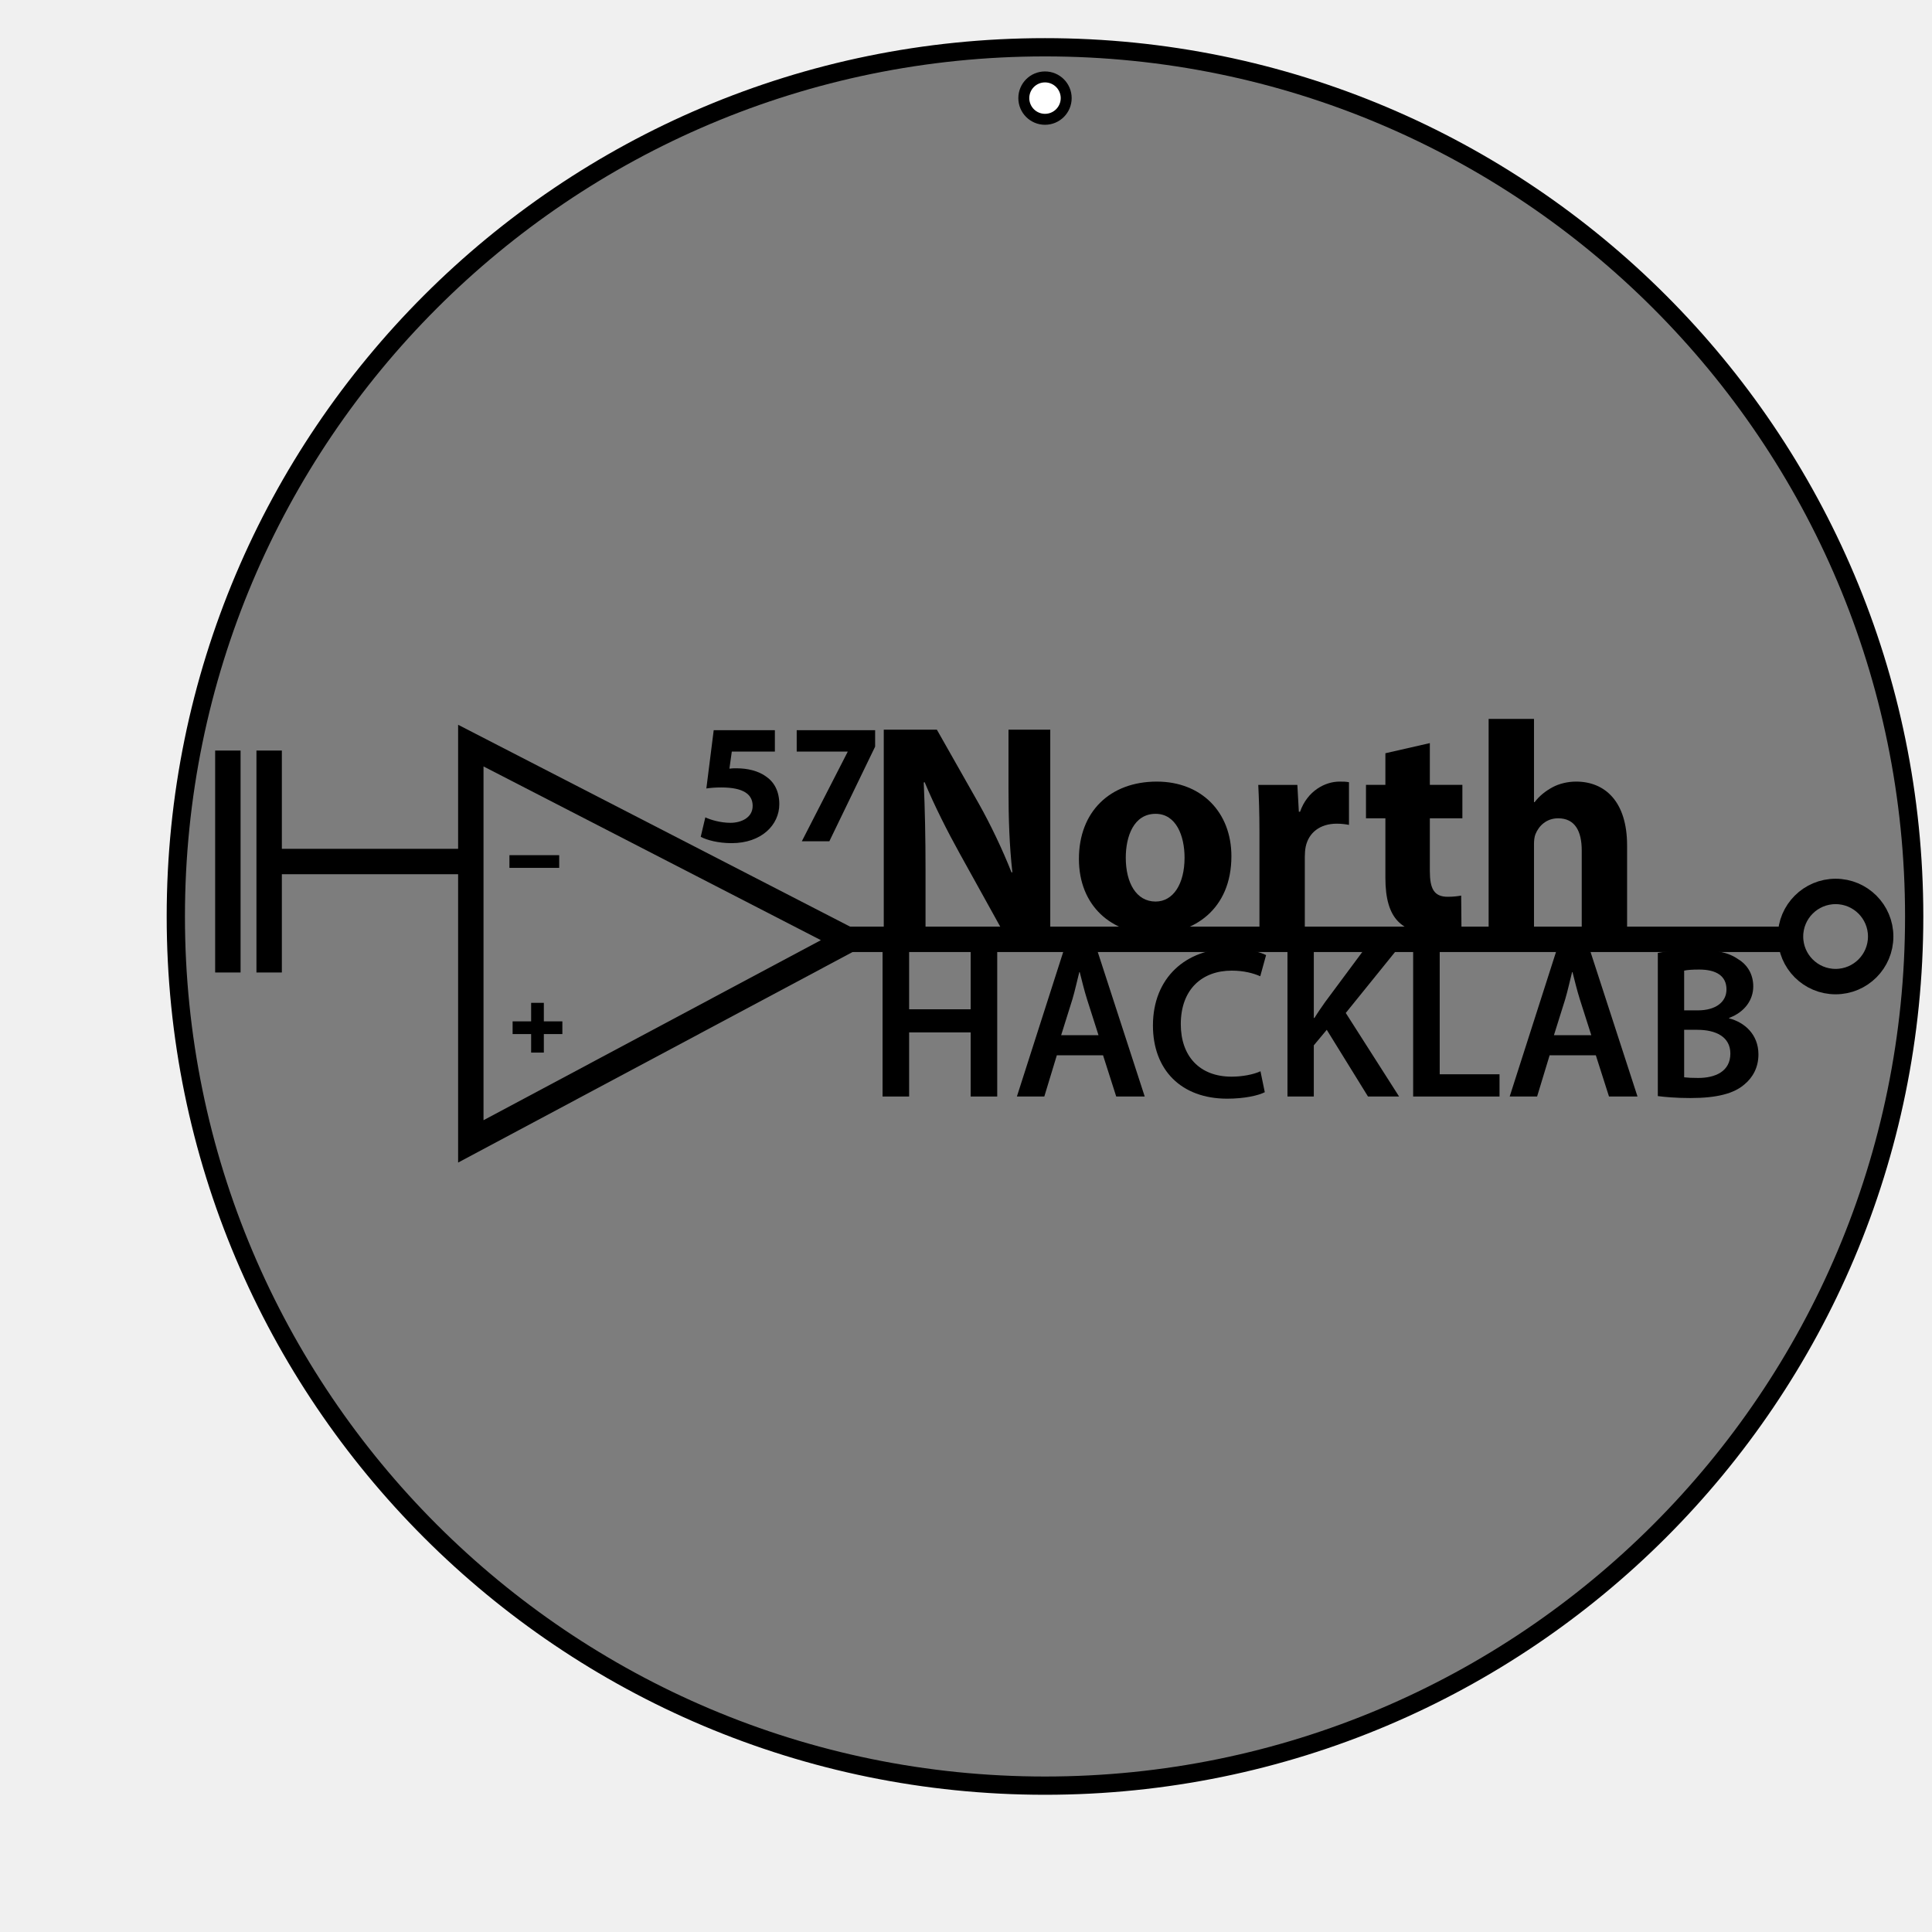
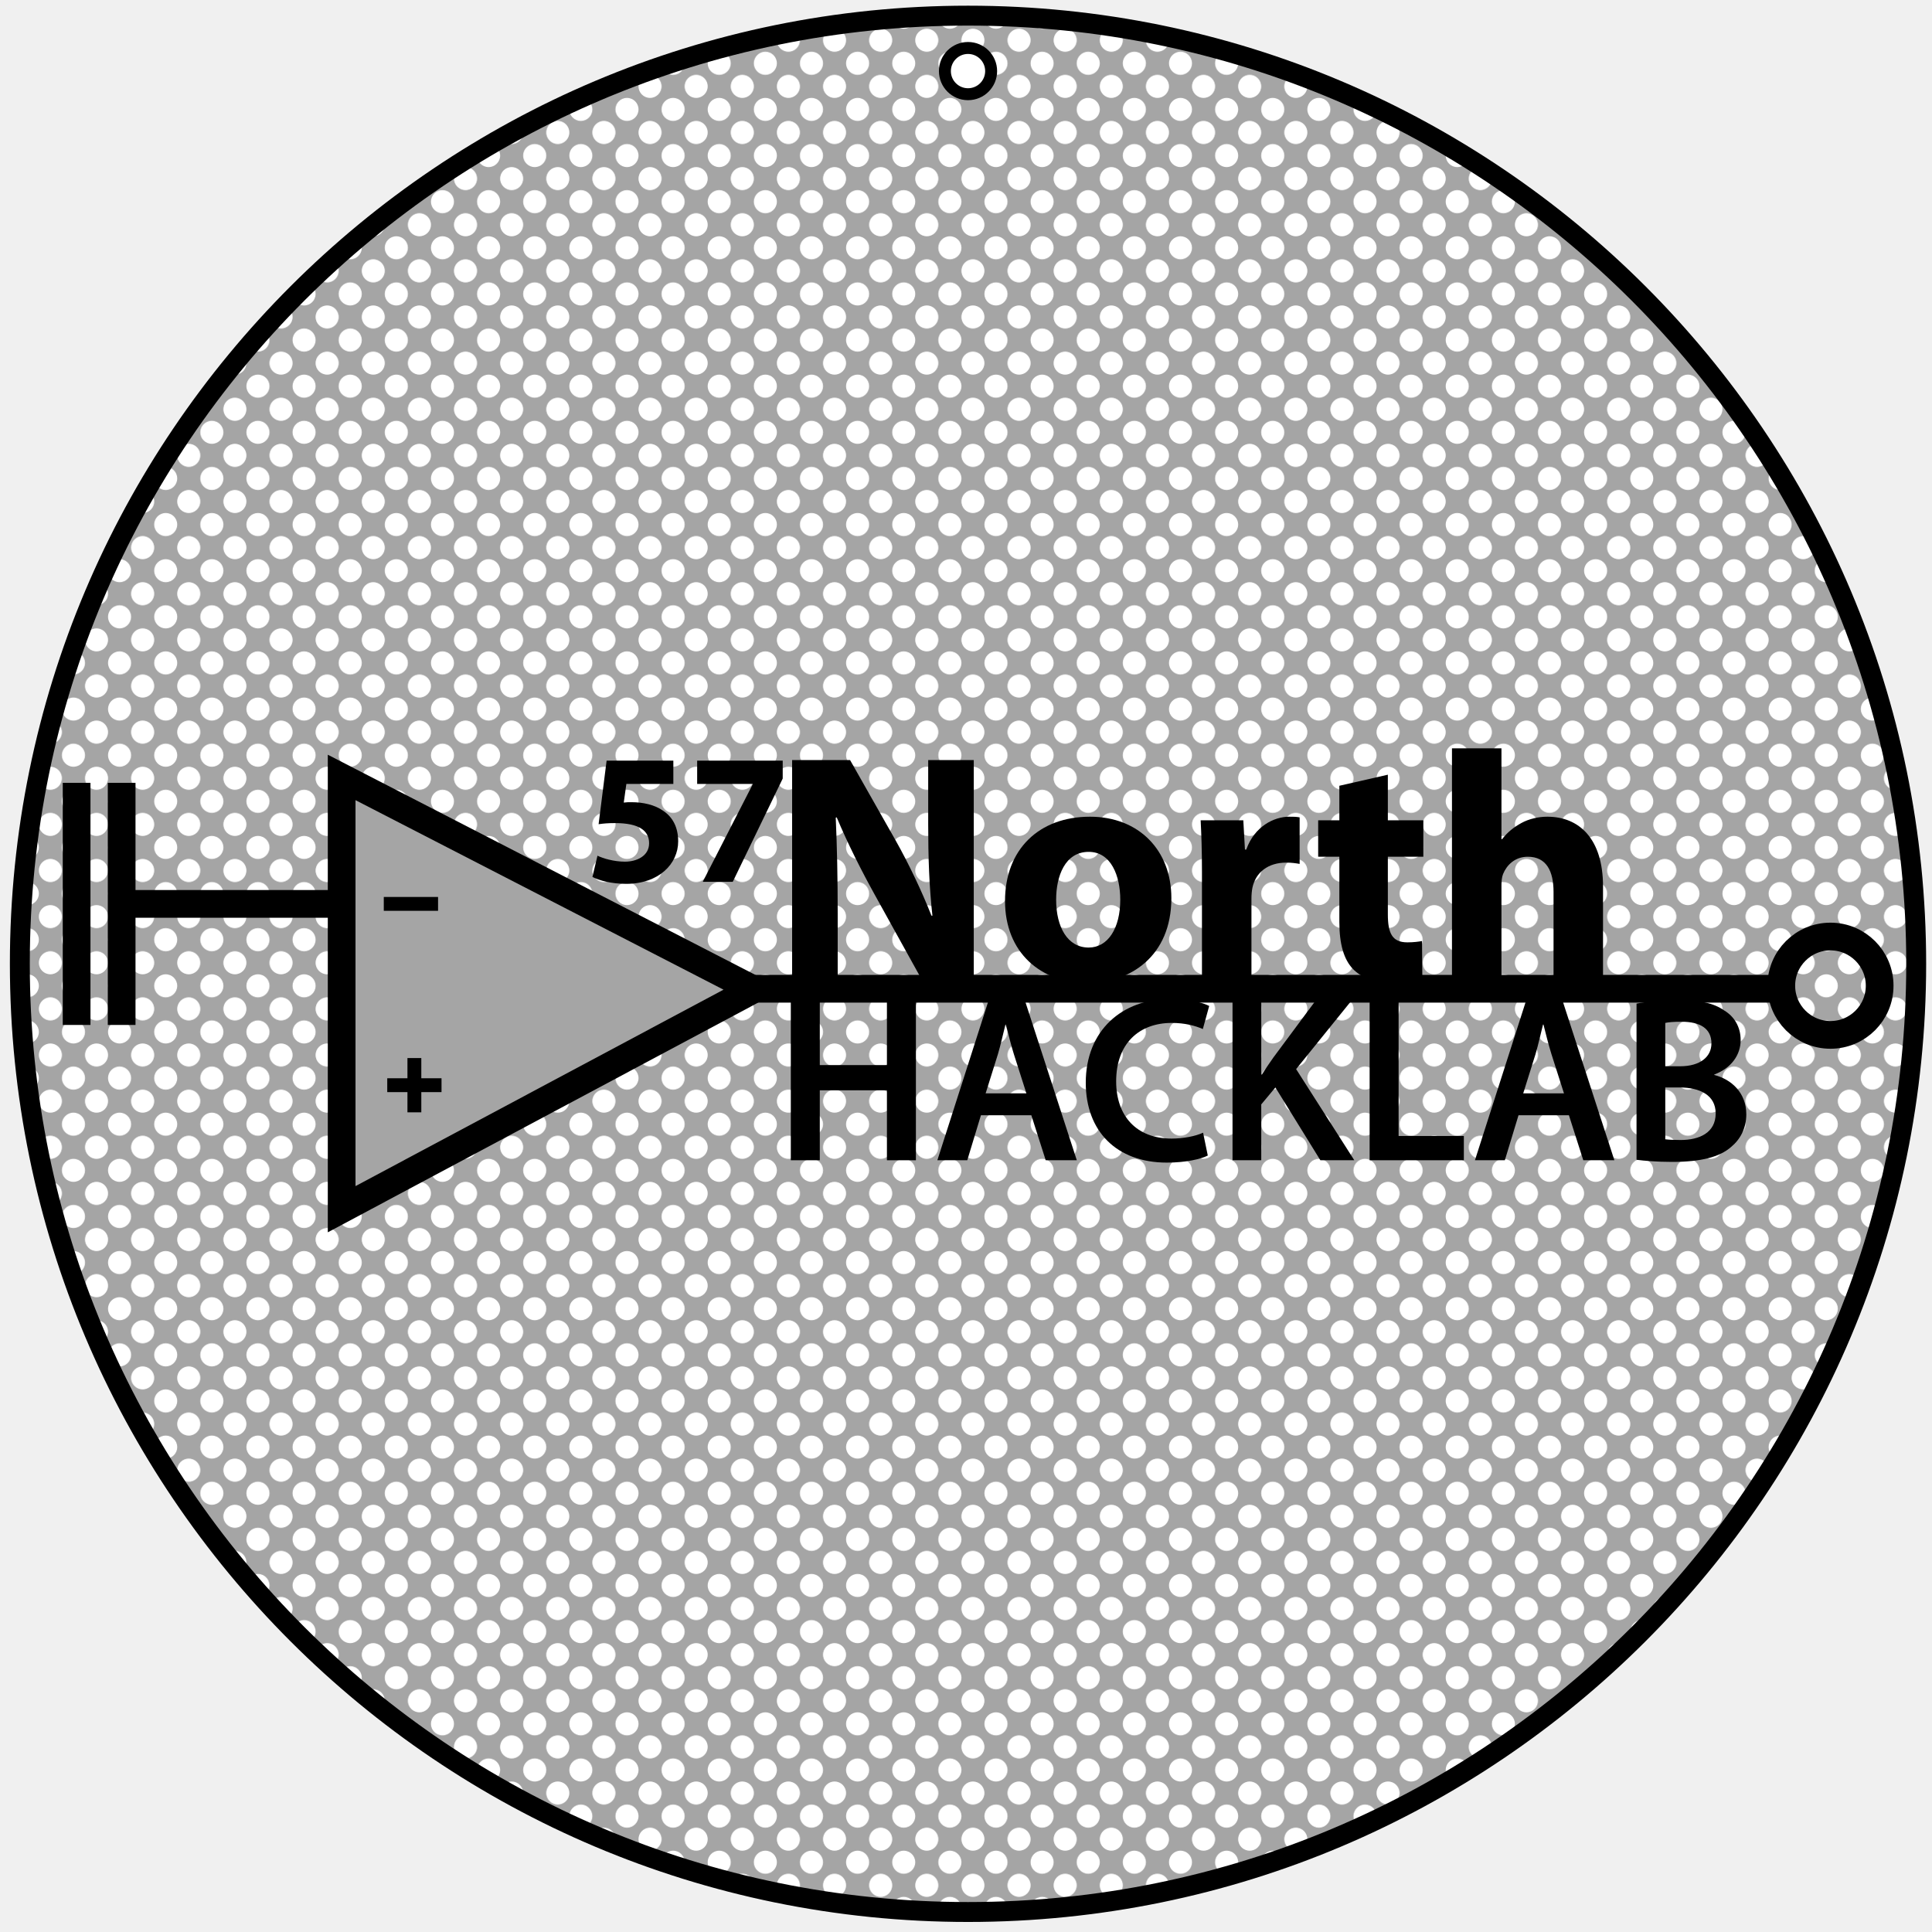
- <svg xmlns="http://www.w3.org/2000/svg" version="1.1" id="Layer_1" x="0px" y="0px" width="400" height="400" viewBox="0 0 400 400" enable-background="new 0 0 285.5 97" xml:space="preserve">
+ <svg xmlns="http://www.w3.org/2000/svg" xmlns:xlink="http://www.w3.org/1999/xlink" version="1.1" id="Layer_1" x="0px" y="0px" width="400" height="400" viewBox="0 0 400 400" enable-background="new 0 0 285.5 97" xml:space="preserve">
  <defs id="defs59">
- 	
- 	
- 	
- 	
- 	
- 	
- 	
- 	
- 	
- </defs>
-   <circle style="fill:#7d7d7d;fill-opacity:1;stroke:#000000;stroke-width:3.78;stroke-dasharray:none;stroke-opacity:1" id="path1" cx="216.356" cy="189.743" r="179.955" />
-   <g id="g1" transform="matrix(1.314997,0,0,1.314997,344.5856,-447.2649)">
+     <pattern xlink:href="#halftones" preserveAspectRatio="xMidYMid" id="pattern10" patternTransform="matrix(0.955,0,0,0.955,-18.21625,-20.31909)" x="0" y="0" />
+     <pattern patternUnits="userSpaceOnUse" width="10" height="10" preserveAspectRatio="xMidYMid" style="fill:#ffffff" id="halftones" x="0" y="0">
+       <g id="fullPattern" style="display:inline" transform="scale(0.1)">
+         <circle style="fill-opacity:1;stroke:none;paint-order:markers fill stroke;stop-color:#000000" id="circle10" cx="50" cy="50" r="25" />
+         <path id="circle37" style="paint-order:markers fill stroke" d="M 25,0 A 25,25 0 0 1 0,25 25,25 0 0 1 -25,0 25,25 0 0 1 0,-25 25,25 0 0 1 25,0 Z" />
+         <path id="circle39" style="paint-order:markers fill stroke" d="M 125,0 A 25,25 0 0 1 100,25 25,25 0 0 1 75,0 25,25 0 0 1 100,-25 25,25 0 0 1 125,0 Z" />
+         <path id="circle43" style="paint-order:markers fill stroke" d="M 25,100 A 25,25 0 0 1 0,125 25,25 0 0 1 -25,100 25,25 0 0 1 0,75 25,25 0 0 1 25,100 Z" />
+         <path id="path10" style="paint-order:markers fill stroke" d="m 125,100 a 25,25 0 0 1 -25,25 25,25 0 0 1 -25,-25 25,25 0 0 1 25,-25 25,25 0 0 1 25,25 z" />
+       </g>
+     </pattern>
+     <clipPath clipPathUnits="userSpaceOnUse" id="clipPath8">
+       <path id="path8" style="stroke-width:0.1;stroke-linecap:square;paint-order:markers fill stroke;stop-color:#000000" d="m -880.828,-187.298 h 1640.84 v 73.282 h -1640.84 z" />
+     </clipPath>
+     <clipPath clipPathUnits="userSpaceOnUse" id="clipPath25">
+       <rect style="fill:#ff0000;stroke:none;stroke-width:3;stroke-linecap:square;stroke-linejoin:miter;paint-order:stroke markers fill;stop-color:#000000" id="rect25-8" width="78" height="45.033" x="763.613" y="452.824" />
+     </clipPath>
+     <clipPath clipPathUnits="userSpaceOnUse" id="clipPath52">
+       <path id="path52" style="stroke-width:0.1;stroke-linecap:square;paint-order:markers fill stroke;stop-color:#000000" d="m -880.828,-187.298 h 1640.84 v 73.282 h -1640.84 z" />
+     </clipPath>
+   </defs>
+   <circle style="fill:#a5a5a5;fill-opacity:1;stroke:none;stroke-width:4.123;stroke-dasharray:none;stroke-opacity:1" id="path1-1" cx="200.661" cy="199.461" r="196.311" />
+   <circle style="opacity:1;fill:url(#pattern10);stroke:#000000;stroke-width:4.123;stroke-dasharray:none;stroke-opacity:1" id="path1" cx="200.418" cy="199.549" r="196.311" />
+   <g id="g1" transform="matrix(1.434519,0,0,1.434519,340.3028,-495.3577)">
    <g id="Layer_3" transform="translate(-237.9167,438.2676)">
      <g id="_x35_7_2_" style="fill:#000000;fill-opacity:1">
        <g enable-background="new    " id="g5" style="fill:#000000;fill-opacity:1">
          <path fill="#7EC5CB" d="m 97.872,20.189 h -6.779 l -0.376,2.69 c 0.376,-0.055 0.699,-0.055 1.13,-0.055 1.667,0 3.362,0.377 4.6,1.265 1.318,0.888 2.125,2.341 2.125,4.385 0,3.256 -2.798,6.134 -7.505,6.134 -2.125,0 -3.901,-0.484 -4.869,-0.995 l 0.726,-3.067 c 0.78,0.377 2.368,0.861 3.955,0.861 1.695,0 3.497,-0.807 3.497,-2.663 0,-1.803 -1.426,-2.905 -4.923,-2.905 -0.968,0 -1.641,0.054 -2.367,0.161 l 1.157,-9.173 h 9.631 v 3.362 z" id="path7" style="fill:#000000;fill-opacity:1" />
          <path fill="#7EC5CB" d="m 113.659,16.827 v 2.582 l -7.209,14.903 h -4.332 l 7.21,-14.069 v -0.054 h -8.017 v -3.362 z" id="path9" style="fill:#000000;fill-opacity:1" />
        </g>
      </g>
      <g id="North_2_" enable-background="new    " style="fill:#000000;fill-opacity:1">
        <path fill="#7EC5CB" d="M 115.017,48.408 V 16.742 h 8.363 l 6.578,11.604 c 1.879,3.336 3.759,7.282 5.168,10.854 h 0.141 c -0.47,-4.182 -0.611,-8.457 -0.611,-13.202 v -9.256 h 6.577 v 31.666 h -7.517 L 126.95,36.193 c -1.879,-3.383 -3.946,-7.471 -5.497,-11.182 l -0.141,0.047 c 0.188,4.181 0.282,8.645 0.282,13.813 v 9.537 z" id="path12" style="fill:#000000;fill-opacity:1" />
        <path fill="#7EC5CB" d="m 169.752,36.663 c 0,8.409 -5.967,12.262 -12.121,12.262 -6.719,0 -11.887,-4.416 -11.887,-11.839 0,-7.424 4.887,-12.169 12.262,-12.169 7.048,0 11.746,4.84 11.746,11.746 z m -16.631,0.234 c 0,3.946 1.644,6.906 4.697,6.906 2.771,0 4.558,-2.771 4.558,-6.906 0,-3.43 -1.315,-6.906 -4.558,-6.906 -3.429,0 -4.697,3.524 -4.697,6.906 z" id="path14" style="fill:#000000;fill-opacity:1" />
        <path fill="#7EC5CB" d="m 174.169,32.998 c 0,-3.383 -0.094,-5.591 -0.188,-7.563 h 6.155 l 0.235,4.228 h 0.188 c 1.175,-3.335 3.994,-4.745 6.201,-4.745 0.658,0 0.987,0 1.504,0.095 v 6.718 c -0.517,-0.094 -1.127,-0.188 -1.926,-0.188 -2.631,0 -4.417,1.409 -4.887,3.617 -0.094,0.47 -0.141,1.034 -0.141,1.598 v 11.651 h -7.142 V 32.998 Z" id="path16" style="fill:#000000;fill-opacity:1" />
        <path fill="#7EC5CB" d="m 200.996,18.856 v 6.578 h 5.121 v 5.262 h -5.121 v 8.315 c 0,2.772 0.658,4.041 2.818,4.041 0.893,0 1.598,-0.095 2.114,-0.188 l 0.048,5.403 c -0.94,0.376 -2.632,0.61 -4.652,0.61 -2.302,0 -4.229,-0.799 -5.355,-1.974 -1.315,-1.362 -1.973,-3.57 -1.973,-6.812 v -9.396 h -3.055 v -5.262 h 3.055 v -4.98 z" id="path18" style="fill:#000000;fill-opacity:1" />
        <path fill="#7EC5CB" d="m 210.251,15.051 h 7.142 v 13.108 h 0.094 c 0.752,-0.986 1.691,-1.738 2.818,-2.35 1.034,-0.563 2.396,-0.893 3.712,-0.893 4.558,0 8.034,3.148 8.034,10.055 V 48.408 H 224.91 V 35.771 c 0,-3.007 -1.034,-5.074 -3.713,-5.074 -1.879,0 -3.053,1.222 -3.57,2.49 -0.188,0.47 -0.234,1.08 -0.234,1.597 v 13.625 h -7.142 z" id="path20" style="fill:#000000;fill-opacity:1" />
      </g>
      <g enable-background="new    " id="g22" style="fill:#000000;fill-opacity:1">
        <path d="m 119.011,51.586 v 9.18 h 9.689 v -9.18 h 4.182 V 74.5 H 128.7 V 64.403 h -9.689 V 74.5 h -4.182 V 51.586 Z" id="path24" style="fill:#000000;fill-opacity:1" />
        <path d="m 142.267,68.007 -1.972,6.493 h -4.317 l 7.343,-22.914 h 5.338 l 7.445,22.914 h -4.487 l -2.074,-6.493 z m 6.561,-3.162 -1.802,-5.644 c -0.442,-1.394 -0.815,-2.957 -1.155,-4.283 h -0.068 c -0.34,1.326 -0.68,2.924 -1.088,4.283 l -1.768,5.644 z" id="path26" style="fill:#000000;fill-opacity:1" />
        <path d="m 175.008,73.82 c -0.986,0.51 -3.162,1.02 -5.915,1.02 -7.275,0 -11.695,-4.556 -11.695,-11.524 0,-7.548 5.235,-12.104 12.239,-12.104 2.754,0 4.725,0.578 5.575,1.021 l -0.918,3.331 c -1.088,-0.476 -2.583,-0.884 -4.487,-0.884 -4.658,0 -8.023,2.924 -8.023,8.432 0,5.031 2.958,8.261 7.989,8.261 1.7,0 3.468,-0.34 4.556,-0.85 z" id="path28" style="fill:#000000;fill-opacity:1" />
        <path d="m 178.579,51.586 h 4.147 v 10.539 h 0.103 c 0.544,-0.884 1.122,-1.699 1.665,-2.481 l 5.984,-8.058 h 5.167 l -7.888,9.758 8.397,13.156 h -4.896 l -6.493,-10.505 -2.04,2.447 V 74.5 h -4.147 V 51.586 Z" id="path30" style="fill:#000000;fill-opacity:1" />
        <path d="m 198.367,51.586 h 4.182 v 19.412 h 9.416 V 74.5 h -13.598 z" id="path32" style="fill:#000000;fill-opacity:1" />
        <path d="m 219.854,68.007 -1.972,6.493 h -4.317 l 7.344,-22.914 h 5.337 L 233.69,74.5 h -4.487 l -2.074,-6.493 z m 6.561,-3.162 -1.802,-5.644 c -0.441,-1.394 -0.816,-2.957 -1.156,-4.283 h -0.067 c -0.34,1.326 -0.681,2.924 -1.088,4.283 l -1.769,5.644 z" id="path34" style="fill:#000000;fill-opacity:1" />
        <path d="m 236.888,51.893 c 1.326,-0.272 3.739,-0.477 6.085,-0.477 3.094,0 4.998,0.374 6.563,1.462 1.428,0.851 2.379,2.346 2.379,4.284 0,2.107 -1.326,4.045 -3.807,4.963 v 0.068 c 2.413,0.611 4.623,2.516 4.623,5.678 0,2.039 -0.885,3.637 -2.21,4.725 -1.632,1.429 -4.317,2.143 -8.499,2.143 -2.313,0 -4.08,-0.17 -5.134,-0.307 z m 4.147,9.043 h 2.143 c 2.889,0 4.521,-1.36 4.521,-3.298 0,-2.142 -1.633,-3.128 -4.284,-3.128 -1.224,0 -1.938,0.068 -2.38,0.17 z m 0,10.539 c 0.545,0.067 1.258,0.102 2.21,0.102 2.687,0 5.065,-1.02 5.065,-3.842 0,-2.651 -2.312,-3.739 -5.201,-3.739 h -2.074 z" id="path36" style="fill:#000000;fill-opacity:1" />
      </g>
    </g>
-     <polygon fill="#ffffff" stroke="#000000" stroke-width="4" stroke-miterlimit="10" points="109.423,49.85 50.002,81.566 50.002,19.25 " id="polygon39" transform="translate(-237.9167,438.2676)" style="fill:none" />
+     <polygon fill="#ffffff" stroke="#000000" stroke-width="4" stroke-miterlimit="10" points="50.002,81.566 50.002,19.25 109.423,49.85 " id="polygon39" transform="translate(-237.9167,438.2676)" style="fill:#a5a5a5;fill-opacity:1" />
    <path fill="none" stroke="#000000" stroke-width="4" stroke-miterlimit="10" d="m -186.803,475.768 h -34.198 z" id="path41" />
    <line fill="none" stroke="#000000" stroke-width="4" stroke-miterlimit="10" x1="19.864" y1="488.018" x2="-132.667" y2="488.018" id="line43" />
    <circle fill="none" stroke="#000000" stroke-width="4" stroke-miterlimit="10" cx="26.962" cy="487.576" r="7.098" id="circle45" />
    <line fill="none" stroke="#000000" stroke-width="2" stroke-miterlimit="10" x1="-181.334" y1="501.935" x2="-173.501" y2="501.935" id="line47" />
    <line fill="none" stroke="#000000" stroke-width="2" stroke-miterlimit="10" x1="-177.418" y1="505.851" x2="-177.418" y2="498.018" id="line49" />
    <line fill="none" stroke="#000000" stroke-width="2" stroke-miterlimit="10" x1="-181.835" y1="475.768" x2="-174.001" y2="475.768" id="line51" />
    <line fill="none" stroke="#000000" stroke-width="4" stroke-miterlimit="10" x1="-219.667" y1="458.296" x2="-219.667" y2="493.239" id="line53" />
    <line fill="none" stroke="#000000" stroke-width="4" stroke-miterlimit="10" x1="-226.167" y1="458.296" x2="-226.167" y2="493.239" id="line55" />
  </g>
-   <ellipse style="fill:#ffffff;fill-opacity:1;stroke:#000000;stroke-width:2.268;stroke-dasharray:none;stroke-opacity:1" id="path2" cx="216.356" cy="20.313" rx="4.388" ry="4.388" />
+   <ellipse style="fill:#ffffff;fill-opacity:1;stroke:#000000;stroke-width:2.474;stroke-dasharray:none;stroke-opacity:1" id="path2" cx="200.418" cy="14.719" rx="4.787" ry="4.787" />
</svg>
